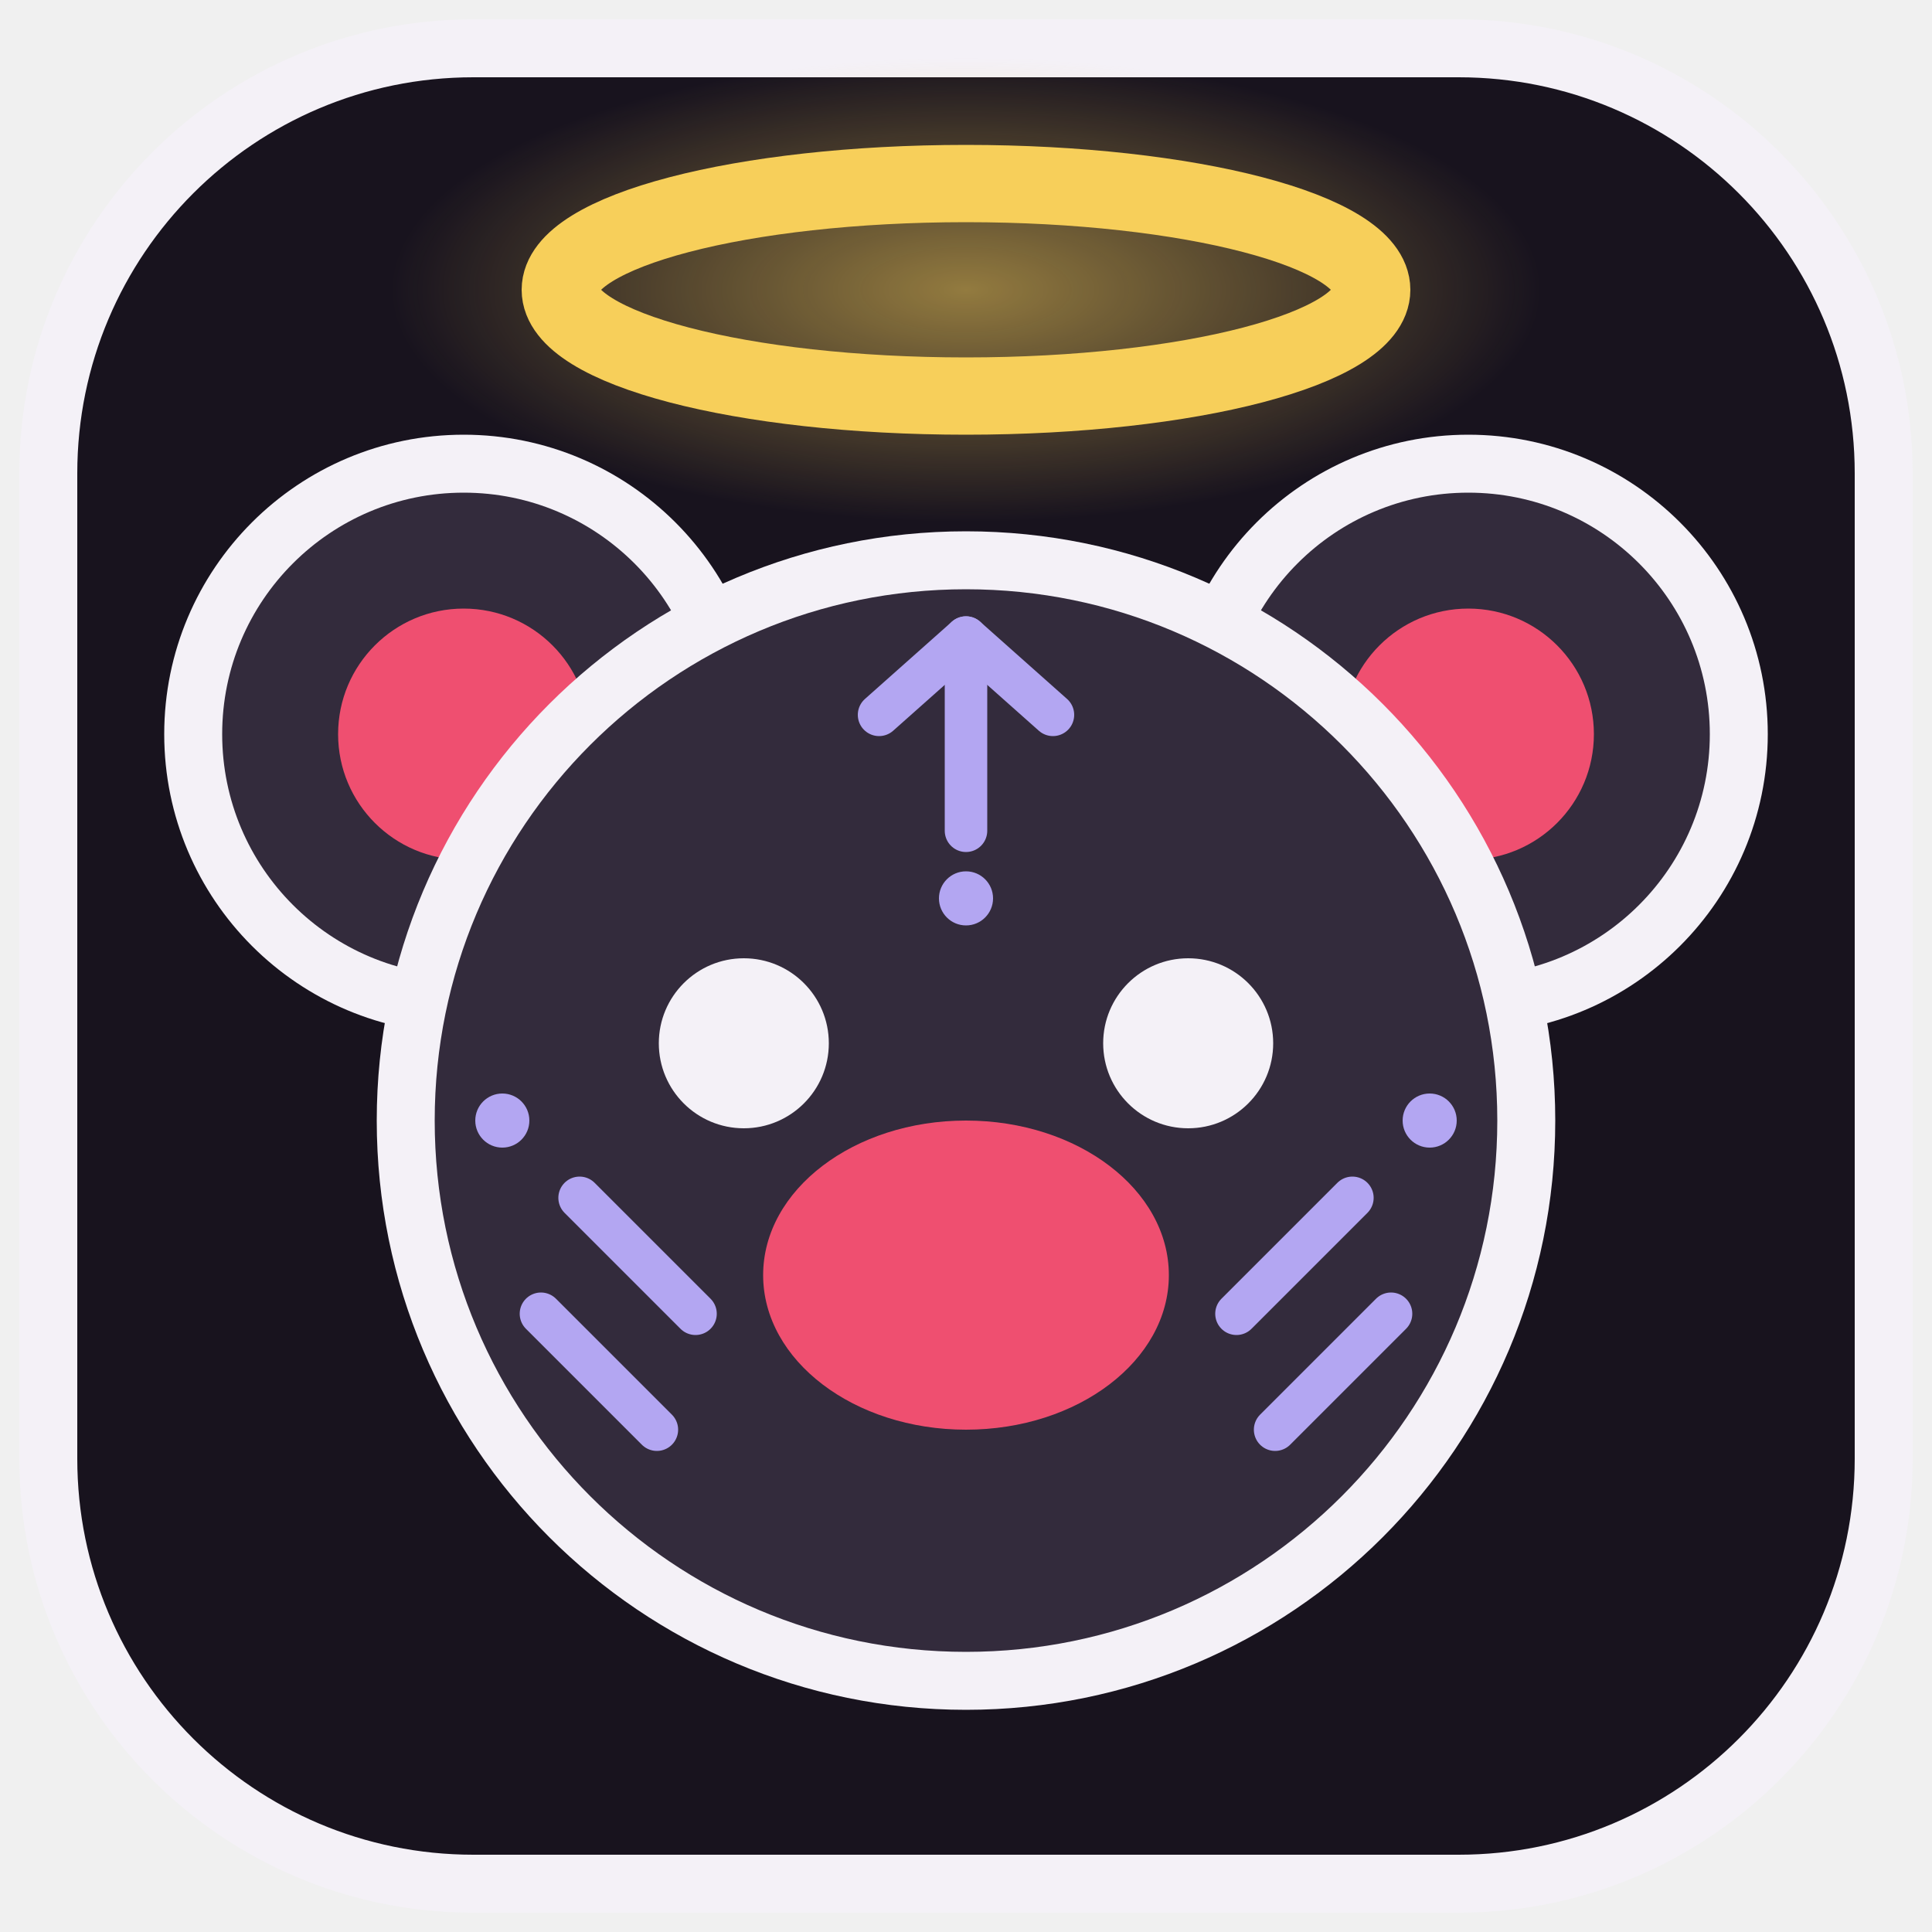
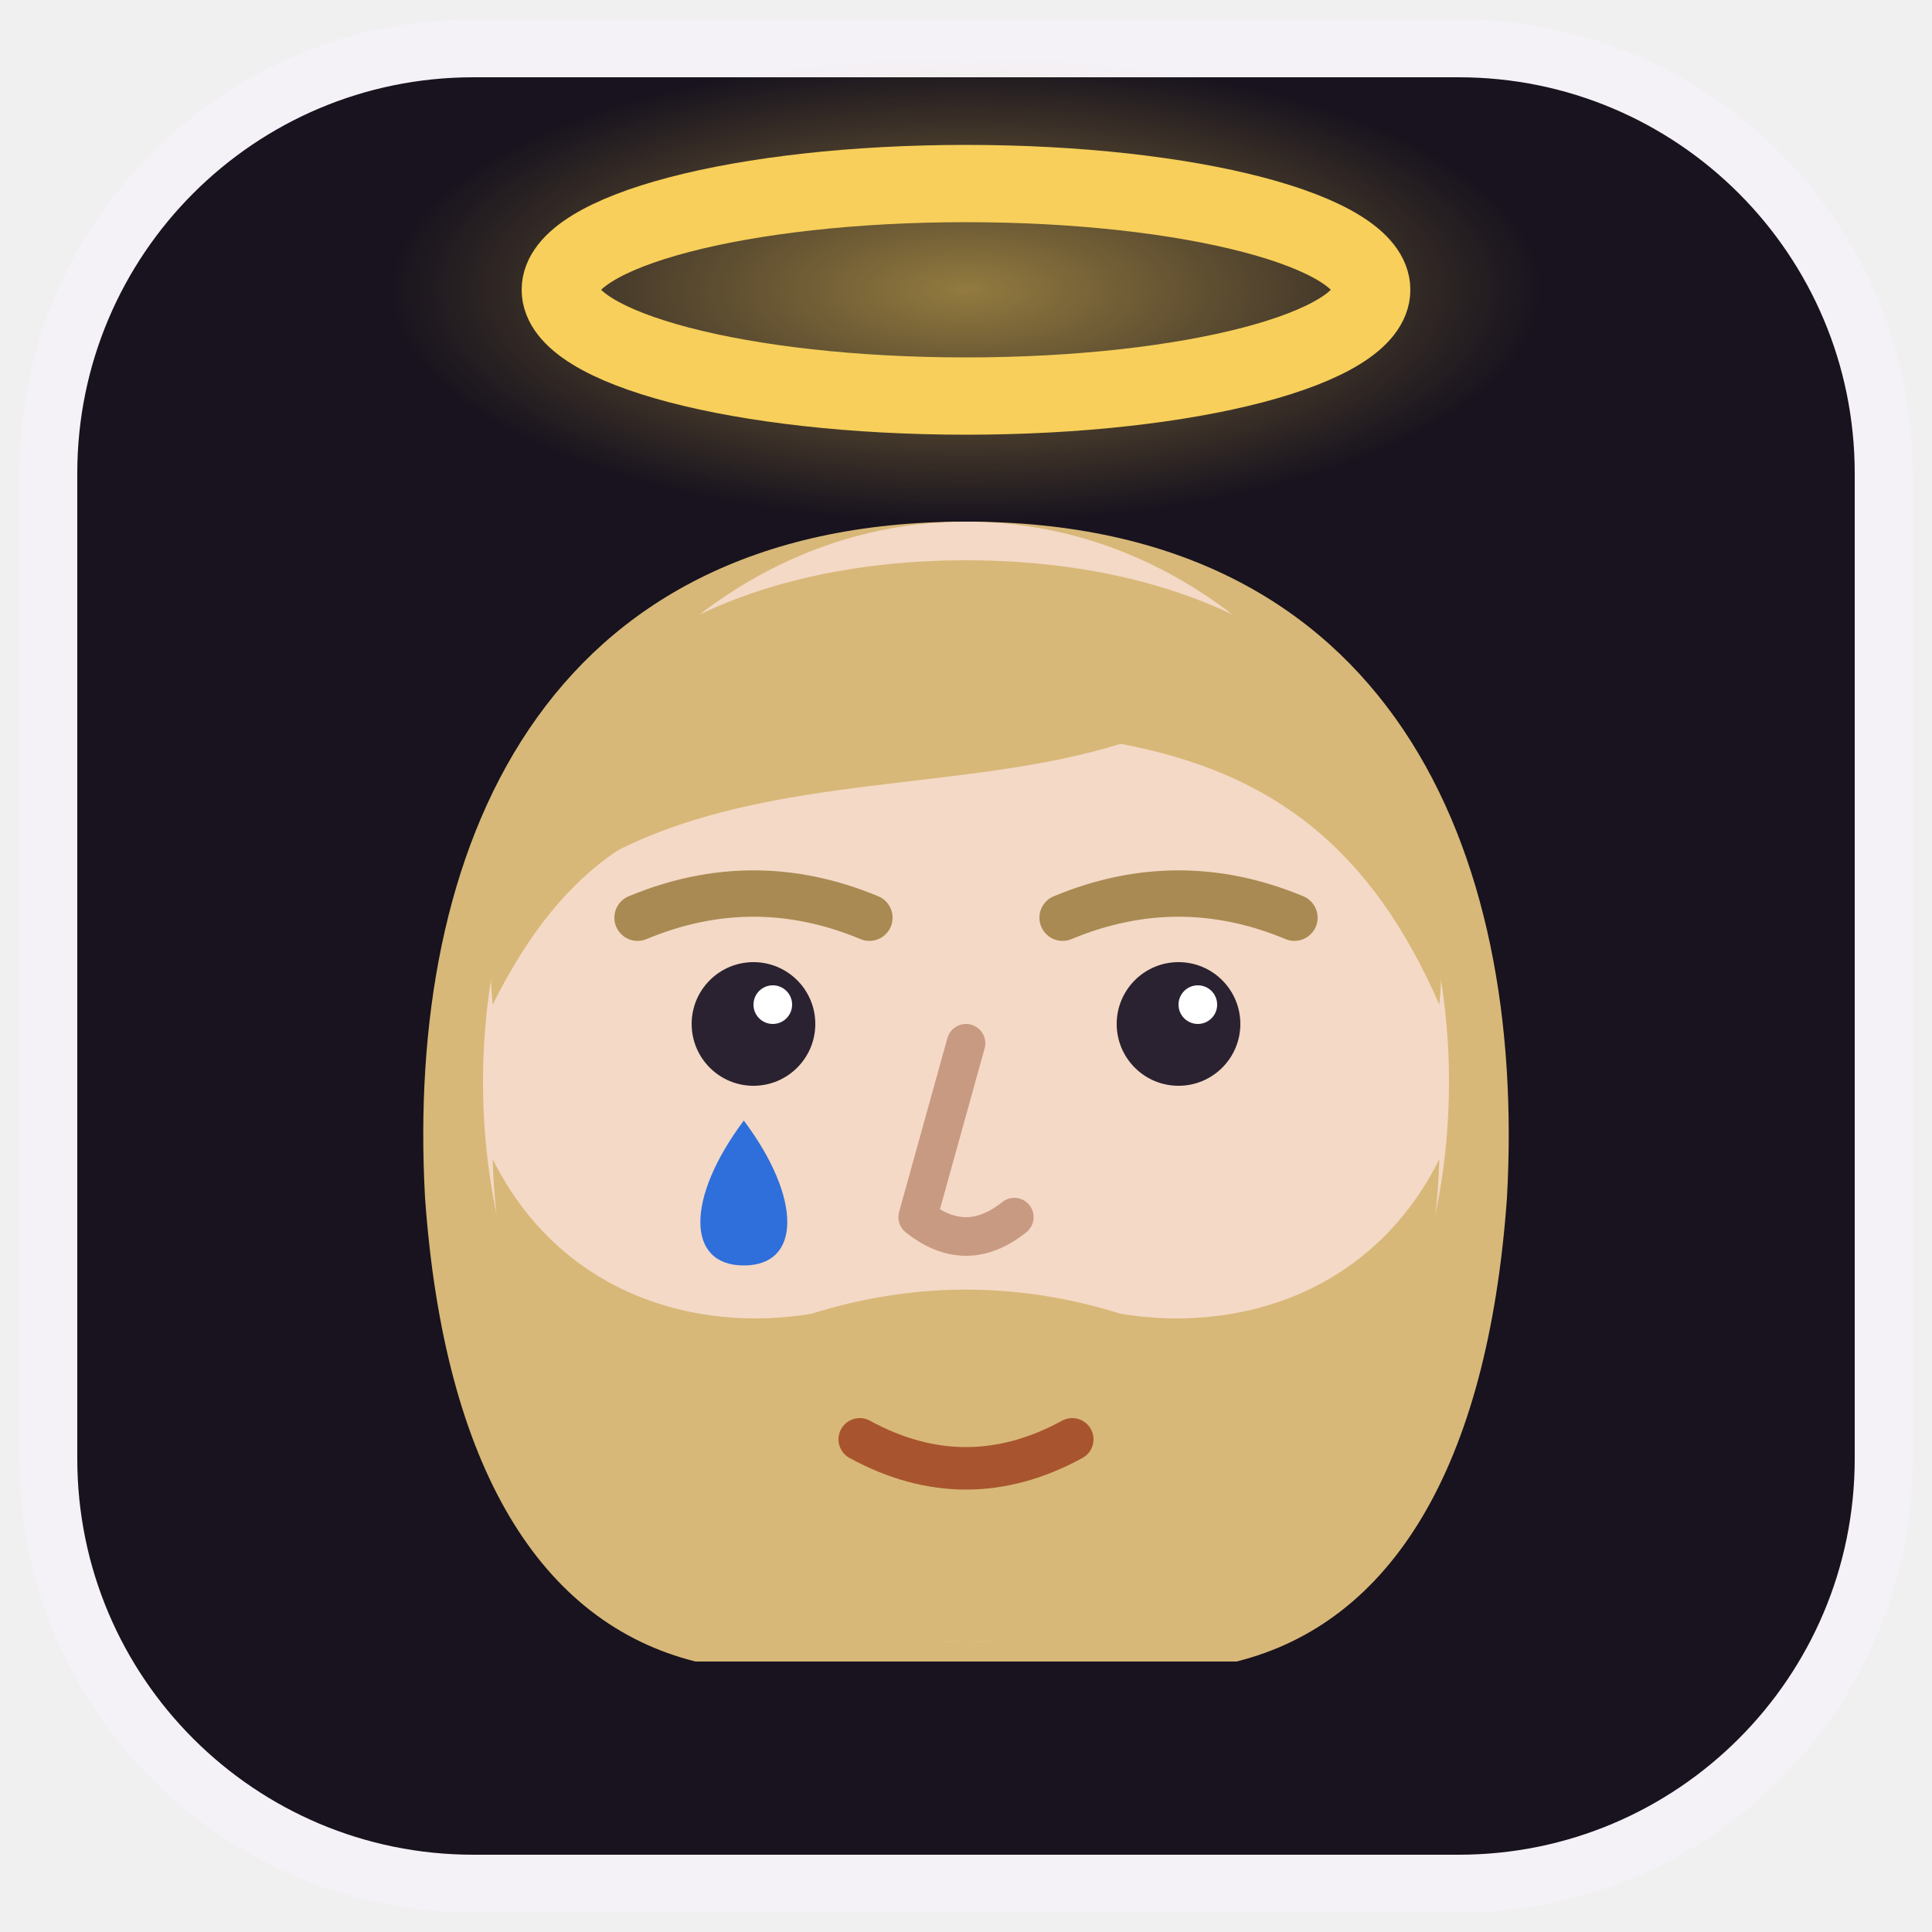
<svg xmlns="http://www.w3.org/2000/svg" viewBox="0 0 100 100">
  <defs>
    <radialGradient id="glow" cx="50%" cy="50%" r="50%">
      <stop offset="0" stop-color="#f7cf5a" stop-opacity="0.55" />
      <stop offset="1" stop-color="#f7cf5a" stop-opacity="0" />
    </radialGradient>
  </defs>
  <rect x="2.5" y="2.5" width="95" height="95" rx="22" fill="#18131e" stroke="#f4f1f7" stroke-width="3" />
  <ellipse cx="50" cy="15" rx="30" ry="12" fill="url(#glow)" />
  <ellipse cx="50" cy="15" rx="21" ry="5.5" fill="none" stroke="#f7cf5a" stroke-width="4" />
-   <circle cx="24" cy="38" r="14" fill="#332b3c" stroke="#f4f1f7" stroke-width="3" />
-   <circle cx="76" cy="38" r="14" fill="#332b3c" stroke="#f4f1f7" stroke-width="3" />
-   <circle cx="24" cy="38" r="6.5" fill="#ef4f70" />
-   <circle cx="76" cy="38" r="6.5" fill="#ef4f70" />
-   <circle cx="50" cy="58" r="29" fill="#332b3c" stroke="#f4f1f7" stroke-width="3" />
-   <g fill="none" stroke="#b3a6f2" stroke-width="2.2" stroke-linecap="round" stroke-linejoin="round">
-     <path d="M50 33 V43" />
-     <path d="M45.5 37 L50 33 L54.5 37" />
-     <path d="M30 62 L36 68" />
-     <path d="M28 68 L34 74" />
-     <path d="M70 62 L64 68" />
-     <path d="M72 68 L66 74" />
-   </g>
-   <g fill="#b3a6f2">
-     <circle cx="26" cy="58" r="1.4" />
-     <circle cx="74" cy="58" r="1.4" />
-     <circle cx="50" cy="46.5" r="1.4" />
-   </g>
-   <circle cx="38.500" cy="54" r="4.4" fill="#f4f1f7" />
-   <circle cx="61.500" cy="54" r="4.4" fill="#f4f1f7" />
-   <ellipse cx="50" cy="66" rx="10.5" ry="8" fill="#ef4f70" />
+   <path d="M50 27 C28 27 21 44 22 62 C23 76 28 84 36 86 L64 86 C72 84 77 76 78 62 C79 44 72 27 50 27 Z" fill="#d8b878" />
+   <ellipse cx="50" cy="56" rx="25" ry="29" fill="#f4d9c6" />
+   <path d="M25.500 60 C26 76 36 85 50 85 C64 85 74 76 74.500 60 C71 67 64 69 58 68 Q50 65.500 42 68 C36 69 29 67 25.500 60 Z" fill="#d8b878" />
+   <path d="M44.500 74.500 Q50 77.500 55.500 74.500" fill="none" stroke="#a8552f" stroke-width="2.200" stroke-linecap="round" />
+   <path d="M25.500 52 C24 36 36 29 50 29 C64 29 76 36 74.500 52 C71 44 66 40 58 38.500 C50 41 40 40 32 44 C29 46 27 49 25.500 52 Z" fill="#d8b878" />
+   <path d="M33 47.500 Q39 45 45 47.500" fill="none" stroke="#a98a52" stroke-width="2.400" stroke-linecap="round" />
+   <path d="M55 47.500 Q61 45 67 47.500" fill="none" stroke="#a98a52" stroke-width="2.400" stroke-linecap="round" />
+   <circle cx="39" cy="53" r="3.200" fill="#2a2230" />
+   <circle cx="61" cy="53" r="3.200" fill="#2a2230" />
+   <circle cx="40" cy="52" r="1" fill="#fff" />
+   <circle cx="62" cy="52" r="1" fill="#fff" />
+   <path d="M50 54 L47.500 63 Q50 65 52.500 63" fill="none" stroke="#c99a82" stroke-width="2" stroke-linecap="round" stroke-linejoin="round" />
+   <path d="M38.500 58 C35.500 62 35.500 65.500 38.500 65.500 C41.500 65.500 41.500 62 38.500 58 Z" fill="#2f6fdb" />
</svg>
